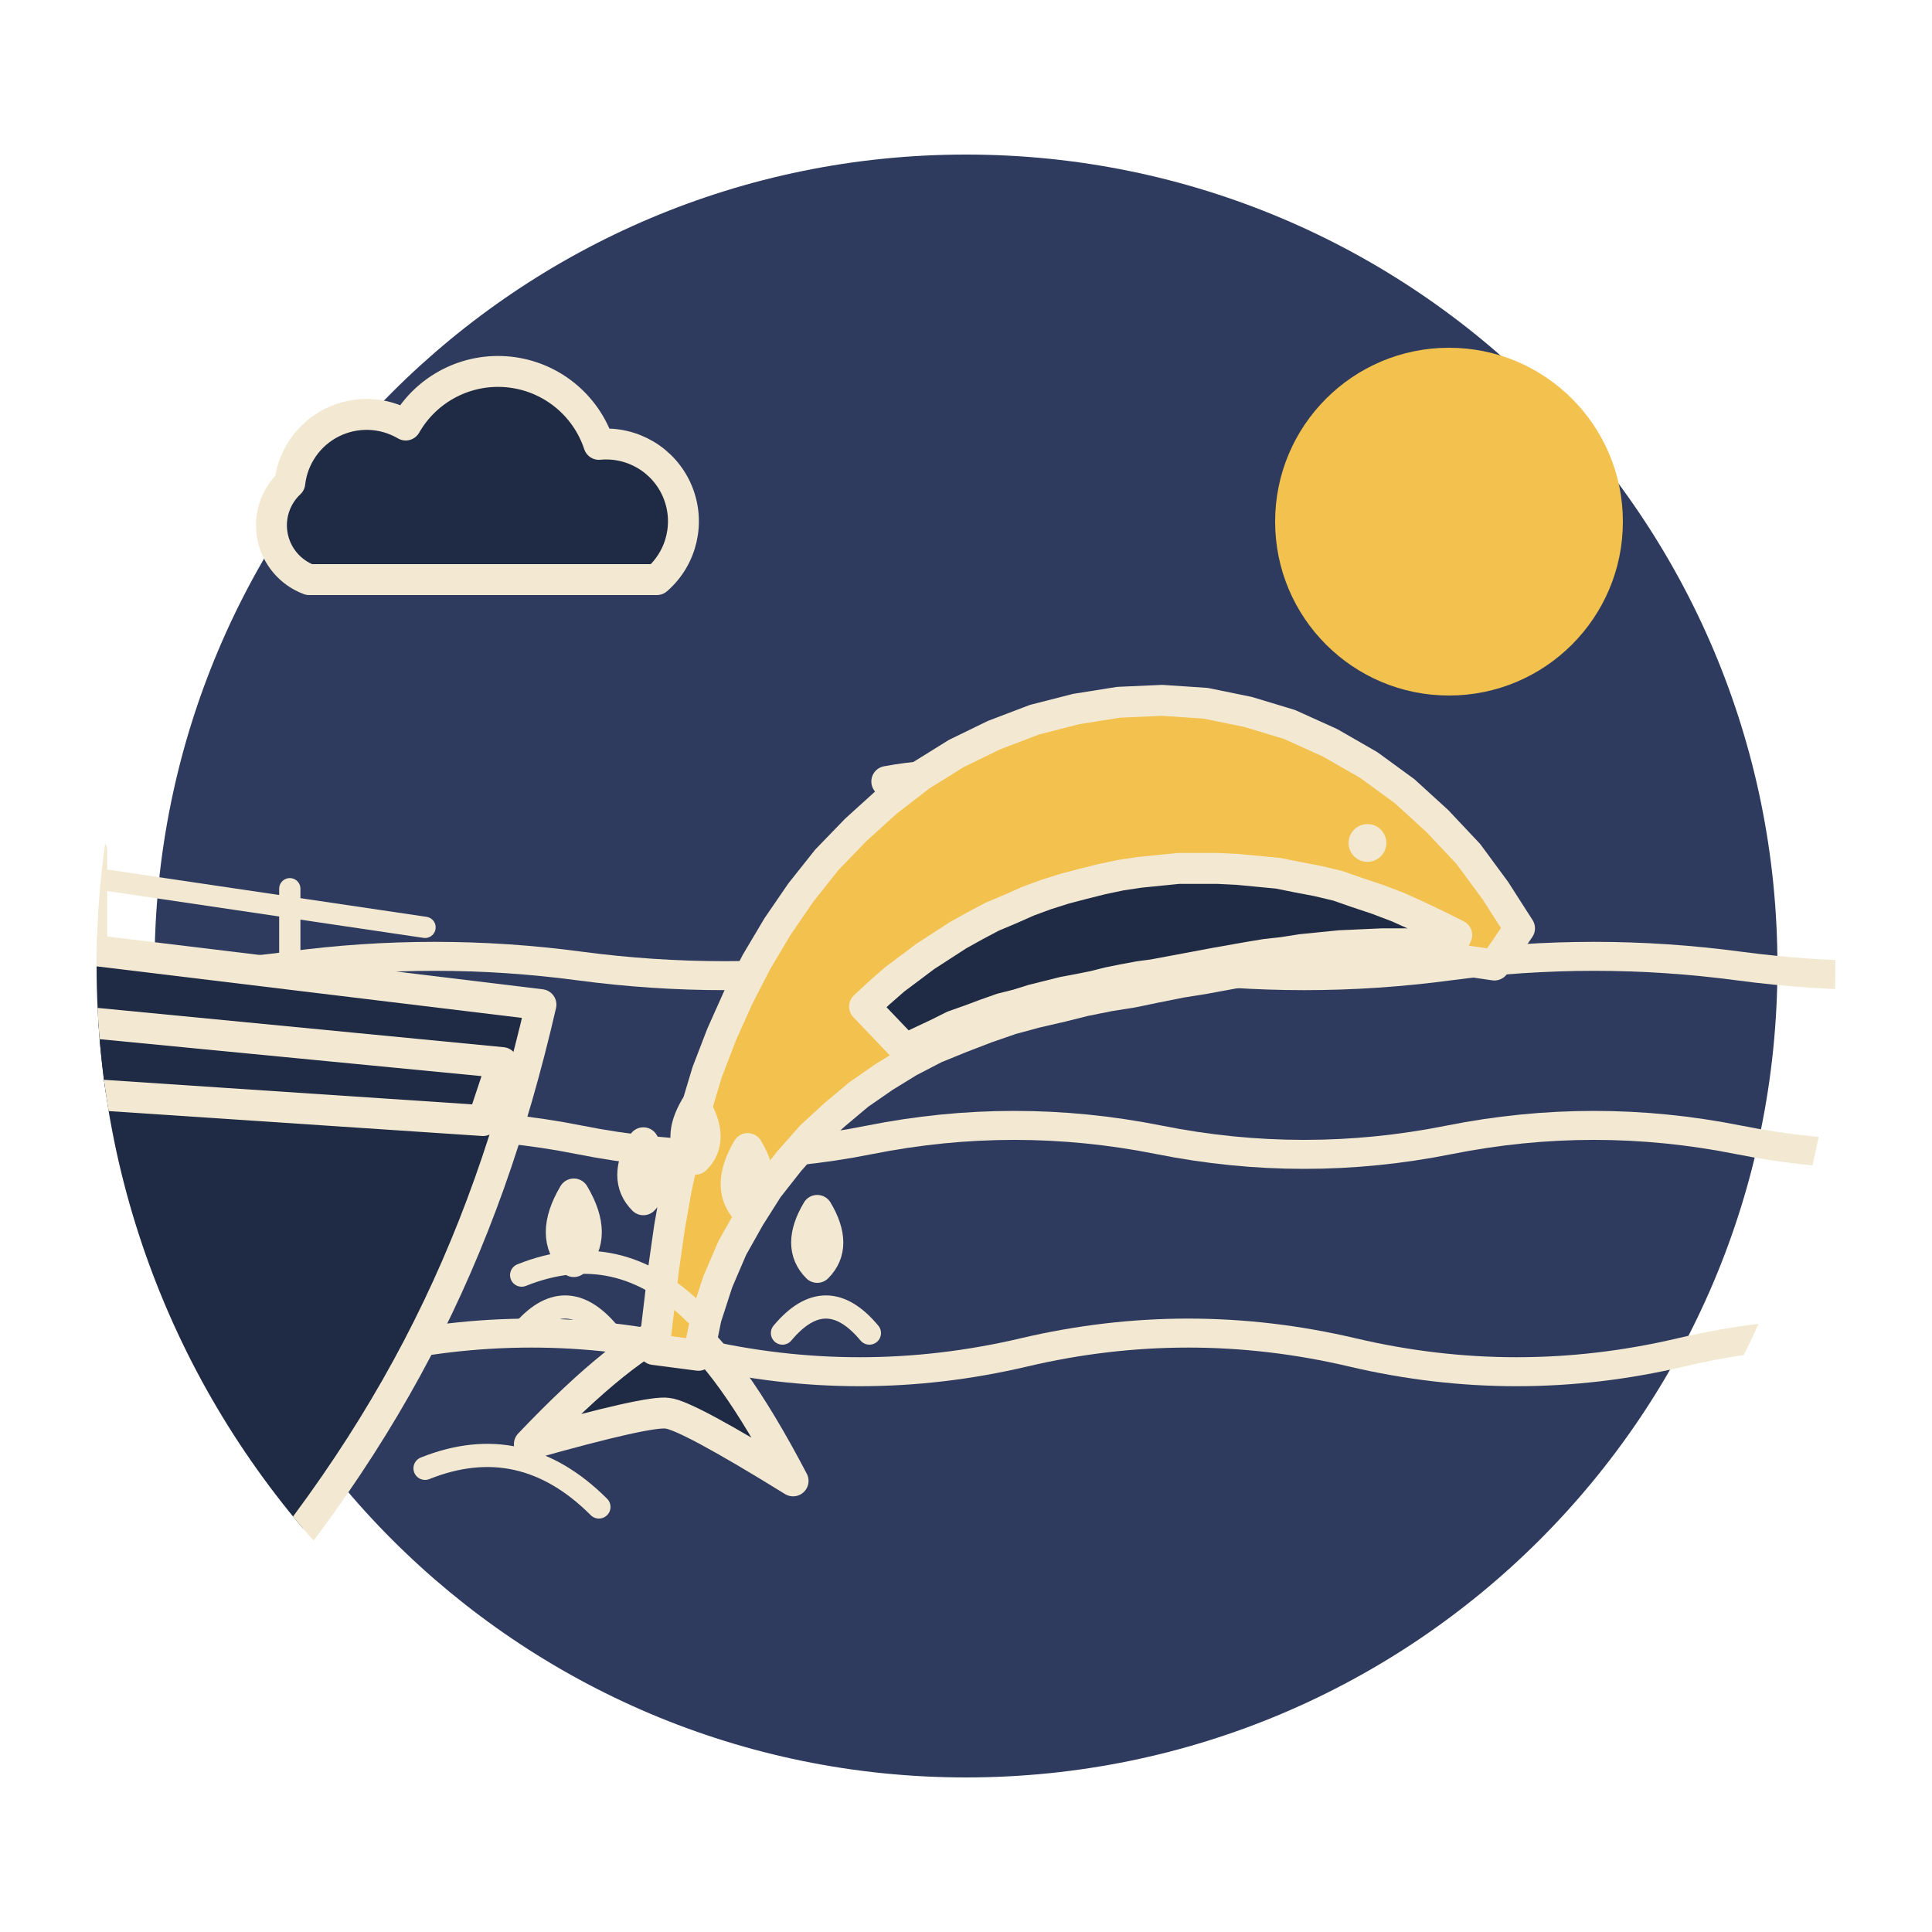
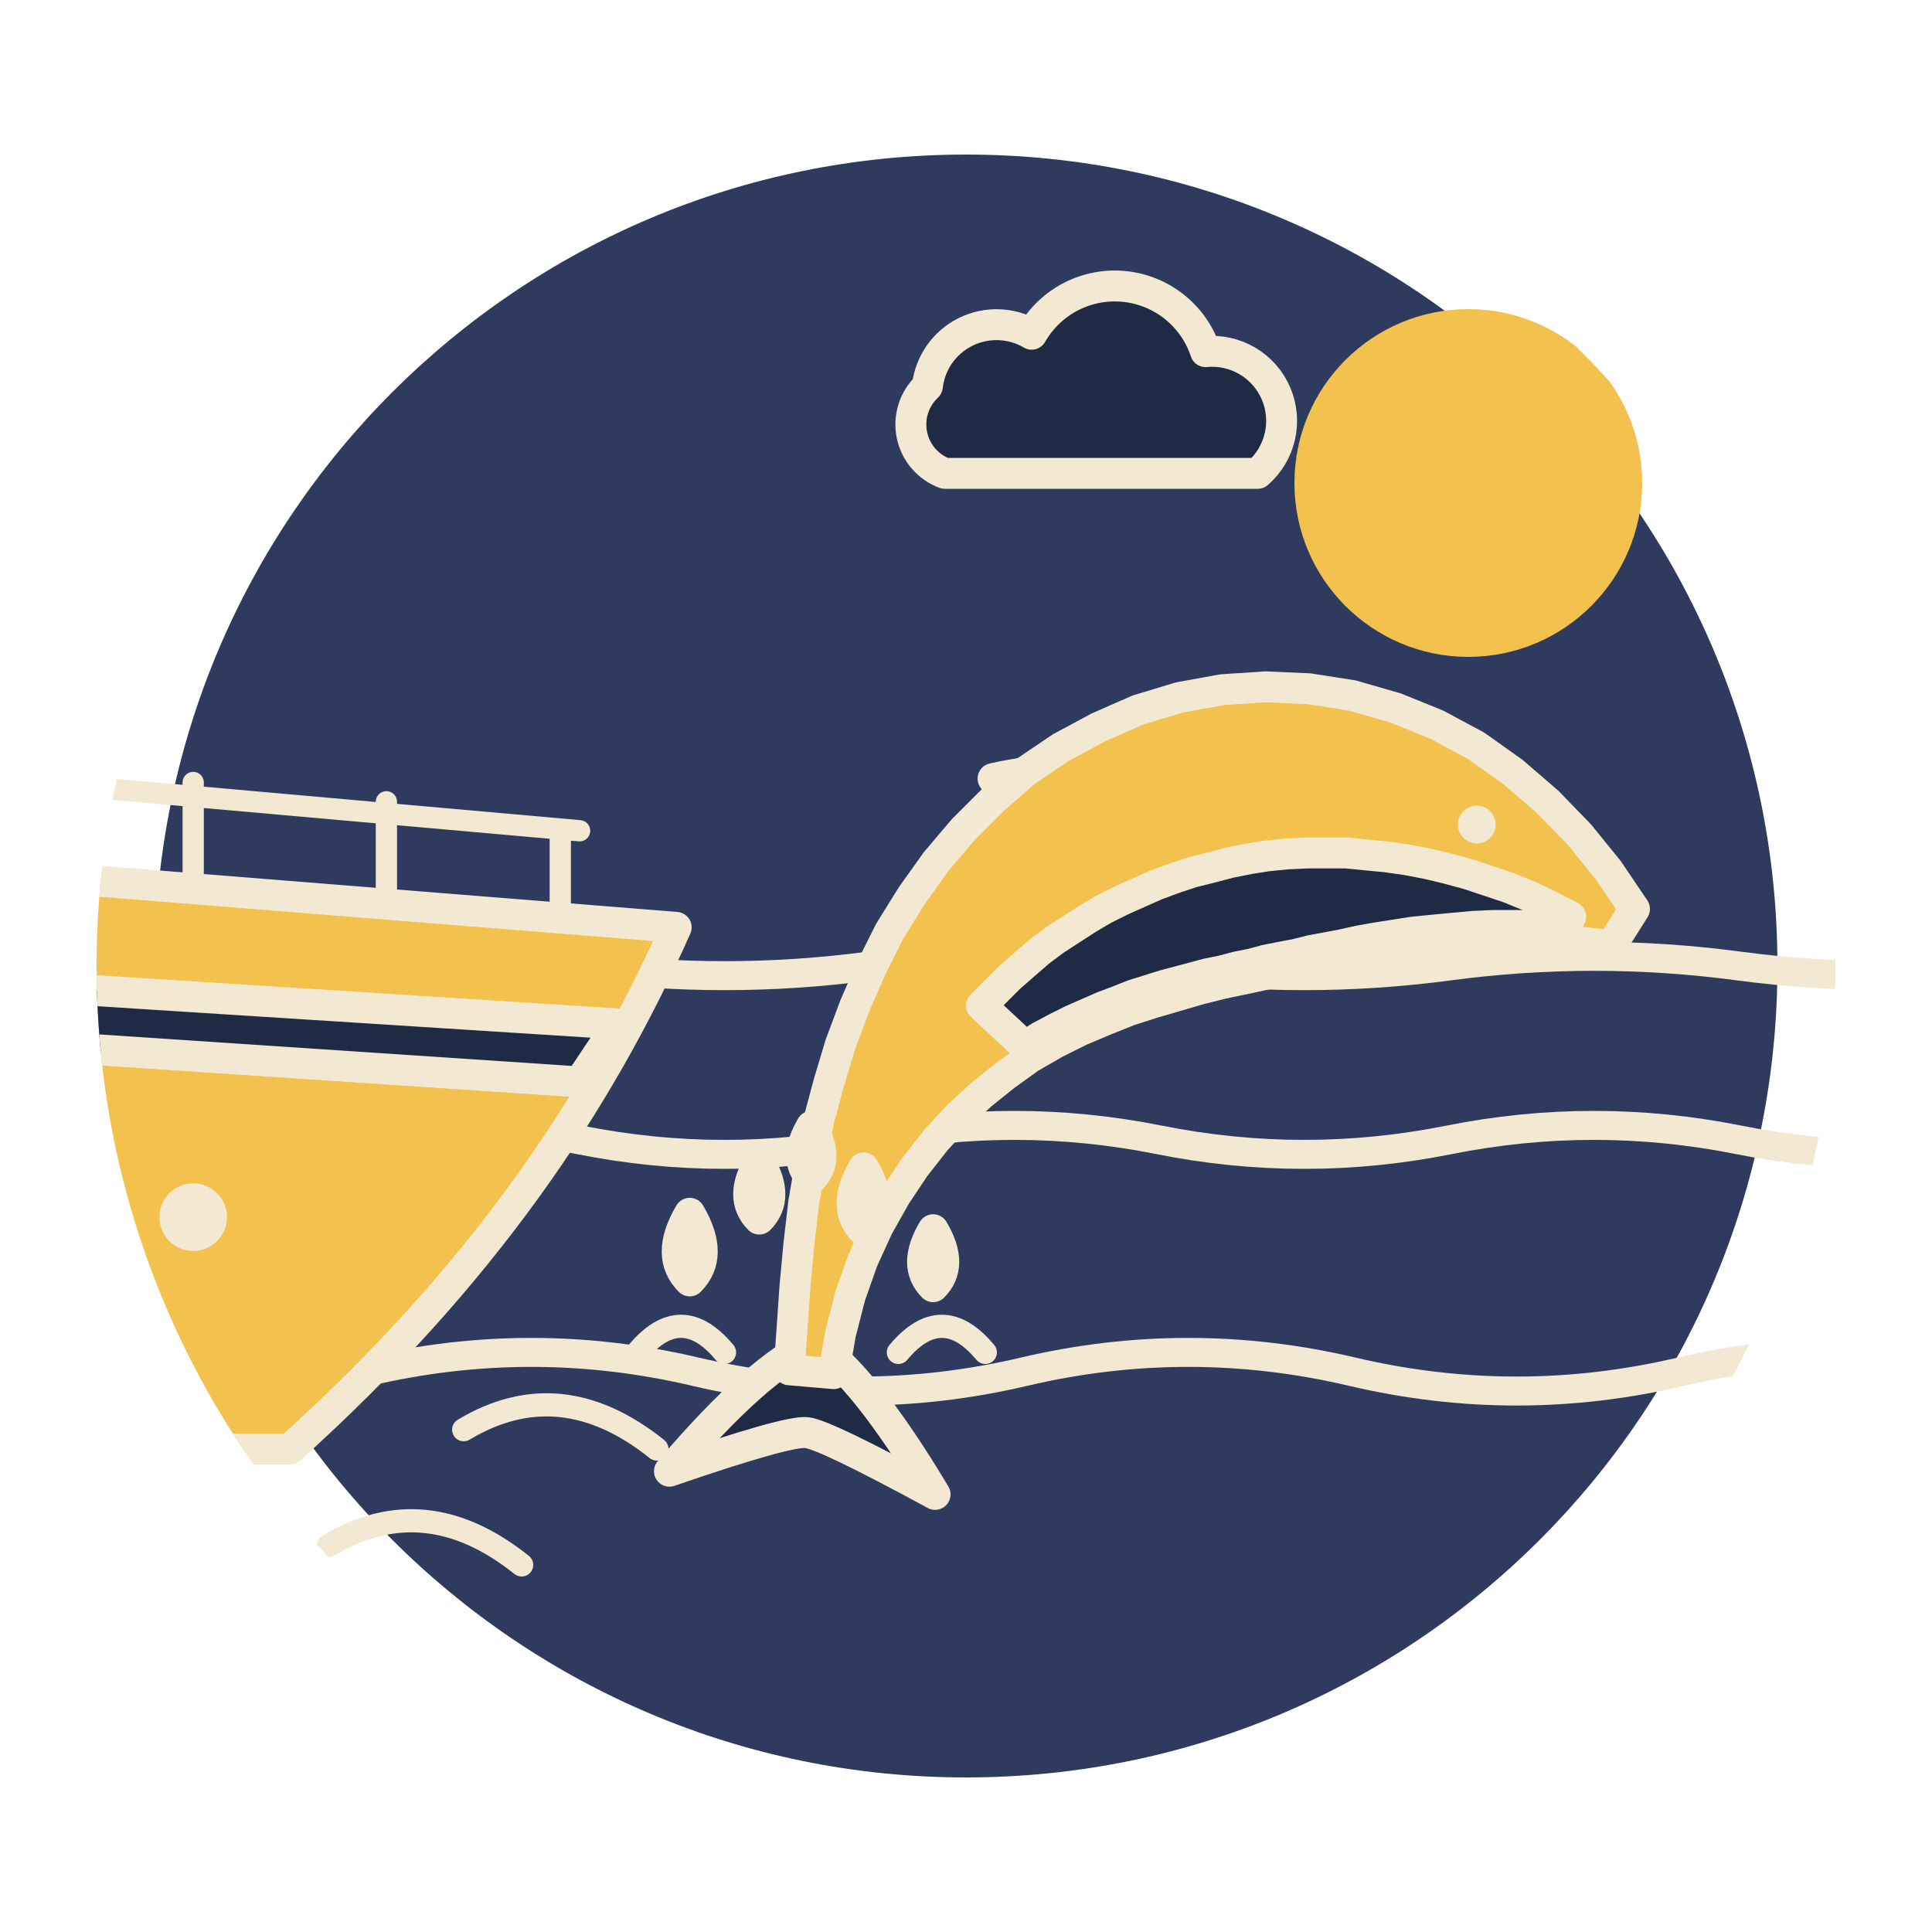
<svg xmlns="http://www.w3.org/2000/svg" viewBox="0 0 200 200" width="200" height="200">
  <defs>
    <clipPath id="clip">
      <circle cx="100" cy="100" r="90" />
    </clipPath>
  </defs>
  <circle cx="100" cy="100" r="84" fill="#2E3B5E" />
  <g clip-path="url(#clip)">
    <path d="M-30 100 Q-15.0 98 0 100 T30 100 T60 100 T90 100 T120 100 T150 100 T180 100 T210 100 T240 100" fill="none" stroke="#F3E9D2" stroke-width="3" stroke-linecap="round" />
    <path d="M-30 118 Q-15.0 115 0 118 T30 118 T60 118 T90 118 T120 118 T150 118 T180 118 T210 118 T240 118" fill="none" stroke="#F3E9D2" stroke-width="3" stroke-linecap="round" />
-     <path d="M-30 140 Q-13.0 136 4 140 T38 140 T72 140 T106 140 T140 140 T174 140 T208 140 T242 140" fill="none" stroke="#F3E9D2" stroke-width="3" stroke-linecap="round" />
-     <circle cx="150" cy="54" r="18" fill="#F2C14E" />
-     <path d="M30 50 a8.0 8.0 0 0 1 12.0 -6.0 a11.0 11.0 0 0 1 20.0 2.0 a8.0 8.0 0 0 1 6.0 14.0 H32.0 a6.0 6.0 0 0 1 -2.0 -10.0Z" fill="#1F2A44" stroke="#F3E9D2" stroke-width="3.2" stroke-linejoin="round" stroke-linecap="round" />
-     <path d="M70.4 137.0 Q64.5 139.3 54.8 149.5 Q67.2 146.0 69.1 146.3 Q71.1 146.5 82.1 153.3 Q75.5 140.7 70.4 137.0Z" fill="#1F2A44" stroke="#F3E9D2" stroke-width="3.2" stroke-linejoin="round" stroke-linecap="round" />
-     <path d="M114.2 91.8 Q109.1 77.7 91.8 80.9 Q99.2 90.9 101.3 96.6Z" fill="#1F2A44" stroke="#F3E9D2" stroke-width="3.2" stroke-linejoin="round" stroke-linecap="round" />
-     <path d="M128.3 85.1 Q128.3 96.4 116.8 98.5 Q121.4 90.2 121.4 85.1Z" fill="#1F2A44" stroke="#F3E9D2" stroke-width="3.2" stroke-linejoin="round" stroke-linecap="round" />
-     <path d="M67.7 139.7 L68.2 135.5 L68.7 131.3 L69.3 127.1 L70.0 123.1 L70.9 119.0 L72.0 115.0 L73.2 111.0 L74.7 107.1 L76.4 103.3 L78.3 99.6 L80.5 95.9 L82.9 92.4 L85.6 89.0 L88.6 85.9 L91.8 83.0 L95.3 80.3 L99.0 78.0 L102.9 76.1 L107.1 74.5 L111.4 73.4 L115.8 72.7 L120.3 72.5 L124.8 72.8 L129.2 73.7 L133.5 75.0 L137.7 76.9 L141.7 79.2 L145.4 81.9 L148.8 85.0 L152.0 88.4 L154.8 92.2 L157.3 96.1 L154.7 99.9 L150.6 99.3 L146.7 99.0 L142.9 99.0 L139.4 99.2 L136.1 99.5 L133.0 99.8 L130.1 100.3 L127.4 100.8 L124.7 101.3 L122.2 101.7 L119.7 102.2 L117.3 102.7 L114.8 103.1 L112.3 103.6 L109.9 104.2 L107.3 104.8 L104.7 105.5 L102.1 106.4 L99.5 107.4 L96.8 108.5 L94.1 109.9 L91.5 111.5 L88.9 113.3 L86.4 115.4 L84.0 117.6 L81.7 120.2 L79.5 123.0 L77.6 126.0 L75.8 129.2 L74.3 132.7 L73.1 136.4 L72.3 140.3Z" fill="#F2C14E" stroke="#F3E9D2" stroke-width="3.2" stroke-linejoin="round" stroke-linecap="round" />
-     <path d="M89.5 104.2 L91.0 102.8 L92.6 101.4 L94.2 100.2 L95.8 99.0 L97.5 97.9 L99.2 96.8 L101.0 95.8 L102.7 94.9 L104.6 94.1 L106.4 93.3 L108.3 92.6 L110.2 92.0 L112.1 91.5 L114.1 91.0 L116.0 90.6 L118.0 90.3 L120.0 90.1 L122.0 89.9 L124.0 89.9 L126.1 89.9 L128.1 90.0 L130.2 90.2 L132.3 90.4 L134.3 90.8 L136.4 91.2 L138.5 91.7 L140.5 92.4 L142.6 93.1 L144.7 93.9 L146.7 94.8 L148.8 95.8 L150.8 96.8 L150.2 98.0 L147.7 97.8 L145.4 97.7 L143.1 97.7 L140.9 97.8 L138.7 97.9 L136.7 98.1 L134.7 98.3 L132.8 98.6 L131.0 98.8 L129.2 99.1 L127.5 99.4 L125.8 99.7 L124.2 100.0 L122.6 100.3 L121.0 100.6 L119.4 100.9 L117.9 101.1 L116.3 101.4 L114.8 101.7 L113.2 102.1 L111.7 102.4 L110.1 102.7 L108.5 103.1 L106.9 103.5 L105.3 104.0 L103.7 104.4 L102.0 105.0 L100.4 105.6 L98.7 106.2 L97.1 107.0 L95.4 107.8 L93.7 108.6Z" fill="#1F2A44" stroke="#F3E9D2" stroke-width="3.2" stroke-linejoin="round" stroke-linecap="round" />
-     <path d="M139.604 87.264 a1.955 1.955 0 1 0 3.91 0 a1.955 1.955 0 1 0 -3.91 0Z" fill="#F3E9D2" />
-     <path d="M54 138 q4.5 -5.4 9.0 0 M81.0 138 q4.5 -5.4 9.0 0" fill="none" stroke="#F3E9D2" stroke-width="2.4" stroke-linecap="round" stroke-linejoin="round" />
-     <path d="M59.4 123.6 Q62.0 128.0 59.4 130.6 Q56.8 128.0 59.4 123.6Z" fill="#1F2A44" stroke="#F3E9D2" stroke-width="3.2" stroke-linejoin="round" stroke-linecap="round" />
-     <path d="M66.6 118.3 Q68.8 122.0 66.6 124.2 Q64.4 122.0 66.6 118.3Z" fill="#1F2A44" stroke="#F3E9D2" stroke-width="3.2" stroke-linejoin="round" stroke-linecap="round" />
-     <path d="M77.4 118.9 Q79.8 123.0 77.4 125.4 Q75.0 123.0 77.4 118.9Z" fill="#1F2A44" stroke="#F3E9D2" stroke-width="3.2" stroke-linejoin="round" stroke-linecap="round" />
-     <path d="M84.6 125.3 Q86.8 129.0 84.6 131.2 Q82.4 129.0 84.6 125.3Z" fill="#1F2A44" stroke="#F3E9D2" stroke-width="3.2" stroke-linejoin="round" stroke-linecap="round" />
-     <path d="M72.0 114.6 Q74.0 118.0 72.0 120.0 Q70.0 118.0 72.0 114.6Z" fill="#1F2A44" stroke="#F3E9D2" stroke-width="3.2" stroke-linejoin="round" stroke-linecap="round" />
-     <path d="M-10 96 L56 104 C50 130 40 150 20 172 L-10 172Z" fill="#1F2A44" stroke="#F3E9D2" stroke-width="3.2" stroke-linejoin="round" stroke-linecap="round" />
-     <path d="M-10 104 L52 110 L50 116 L-10 112Z" fill="#1F2A44" stroke="#F3E9D2" stroke-width="3.2" stroke-linejoin="round" stroke-linecap="round" />
-     <path d="M-10 88 L44 96 M10 88 V98 M30 92 V100" fill="none" stroke="#F3E9D2" stroke-width="2.2" stroke-linecap="round" stroke-linejoin="round" />
-     <path d="M54 132 q10 -4 18 4 M44 152 q10 -4 18 4" fill="none" stroke="#F3E9D2" stroke-width="2.4" stroke-linecap="round" stroke-linejoin="round" />
+     <path d="M-30 142 Q-13.0 138 4 142 T38 142 T72 142 T106 142 T140 142 T174 142 T208 142 T242 142" fill="none" stroke="#F3E9D2" stroke-width="3" stroke-linecap="round" />
+     <circle cx="152" cy="50" r="18" fill="#F2C14E" />
+     <path d="M96 40 a7.2 7.2 0 0 1 10.8 -5.4 a9.9 9.9 0 0 1 18.0 1.8 a7.2 7.2 0 0 1 5.4 12.6 H97.8 a5.4 5.4 0 0 1 -1.8 -9.0Z" fill="#1F2A44" stroke="#F3E9D2" stroke-width="3.2" stroke-linejoin="round" stroke-linecap="round" />
+     <path d="M84.3 139.0 Q78.5 141.5 69.3 152.3 Q81.5 148.1 83.5 148.3 Q85.4 148.5 96.8 154.7 Q89.5 142.5 84.3 139.0Z" fill="#1F2A44" stroke="#F3E9D2" stroke-width="3.2" stroke-linejoin="round" stroke-linecap="round" />
+     <path d="M125.6 90.5 Q119.8 76.7 102.8 80.6 Q110.6 90.3 112.9 95.8Z" fill="#1F2A44" stroke="#F3E9D2" stroke-width="3.2" stroke-linejoin="round" stroke-linecap="round" />
+     <path d="M139.4 83.5 Q139.7 94.8 128.2 97.1 Q132.7 88.7 132.5 83.6Z" fill="#1F2A44" stroke="#F3E9D2" stroke-width="3.2" stroke-linejoin="round" stroke-linecap="round" />
+     <path d="M81.7 141.8 L82.0 137.4 L82.3 133.1 L82.7 128.8 L83.2 124.5 L83.9 120.4 L84.7 116.2 L85.8 112.1 L87.0 108.1 L88.5 104.1 L90.2 100.2 L92.1 96.4 L94.4 92.7 L96.9 89.2 L99.7 85.9 L102.8 82.8 L106.1 79.9 L109.8 77.4 L113.7 75.3 L117.8 73.5 L122.1 72.2 L126.5 71.4 L131.0 71.1 L135.5 71.3 L140.0 72.0 L144.5 73.3 L148.7 75.0 L152.8 77.2 L156.6 79.9 L160.2 83.0 L163.5 86.4 L166.5 90.1 L169.2 94.1 L166.8 97.9 L162.5 97.4 L158.5 97.1 L154.6 97.1 L151.0 97.3 L147.7 97.6 L144.5 98.1 L141.6 98.6 L138.9 99.1 L136.3 99.7 L133.8 100.2 L131.3 100.8 L129.0 101.3 L126.6 101.8 L124.2 102.4 L121.8 103.1 L119.4 103.8 L116.9 104.6 L114.4 105.6 L111.8 106.7 L109.2 108.0 L106.6 109.5 L104.1 111.3 L101.6 113.3 L99.2 115.5 L96.9 118.0 L94.7 120.8 L92.7 123.8 L90.9 127.0 L89.3 130.5 L88.0 134.2 L87.0 138.1 L86.3 142.2Z" fill="#F2C14E" stroke="#F3E9D2" stroke-width="3.2" stroke-linejoin="round" stroke-linecap="round" />
+     <path d="M101.6 104.1 L103.1 102.6 L104.5 101.2 L106.1 99.8 L107.6 98.5 L109.2 97.3 L110.9 96.2 L112.6 95.1 L114.3 94.1 L116.1 93.2 L117.9 92.4 L119.7 91.6 L121.6 90.9 L123.4 90.3 L125.4 89.8 L127.3 89.3 L129.3 88.9 L131.2 88.6 L133.2 88.4 L135.3 88.3 L137.3 88.3 L139.4 88.3 L141.4 88.5 L143.5 88.7 L145.6 89.0 L147.7 89.4 L149.8 89.9 L152.0 90.5 L154.1 91.2 L156.2 91.9 L158.4 92.8 L160.5 93.8 L162.6 94.9 L162.0 96.0 L159.5 95.9 L157.1 95.8 L154.7 95.8 L152.5 95.9 L150.3 96.1 L148.2 96.3 L146.2 96.5 L144.3 96.8 L142.4 97.1 L140.7 97.4 L138.9 97.8 L137.3 98.1 L135.7 98.4 L134.1 98.8 L132.5 99.1 L131.0 99.4 L129.5 99.8 L128.0 100.1 L126.5 100.5 L125.0 100.8 L123.5 101.2 L122.0 101.6 L120.5 102.0 L118.9 102.5 L117.3 103.0 L115.8 103.6 L114.2 104.2 L112.6 104.9 L111.0 105.6 L109.4 106.4 L107.7 107.3 L106.1 108.3Z" fill="#1F2A44" stroke="#F3E9D2" stroke-width="3.2" stroke-linejoin="round" stroke-linecap="round" />
+     <path d="M150.923 85.357 a1.955 1.955 0 1 0 3.91 0 a1.955 1.955 0 1 0 -3.91 0Z" fill="#F3E9D2" />
+     <path d="M66 140 q4.5 -5.4 9.0 0 M93.0 140 q4.5 -5.4 9.0 0" fill="none" stroke="#F3E9D2" stroke-width="2.4" stroke-linecap="round" stroke-linejoin="round" />
+     <path d="M71.4 125.6 Q74.0 130.0 71.4 132.6 Q68.8 130.0 71.4 125.6Z" fill="#1F2A44" stroke="#F3E9D2" stroke-width="3.2" stroke-linejoin="round" stroke-linecap="round" />
+     <path d="M78.6 120.3 Q80.8 124.0 78.6 126.2 Q76.4 124.0 78.6 120.3Z" fill="#1F2A44" stroke="#F3E9D2" stroke-width="3.2" stroke-linejoin="round" stroke-linecap="round" />
+     <path d="M89.4 120.9 Q91.8 125.0 89.4 127.4 Q87.0 125.0 89.4 120.9Z" fill="#1F2A44" stroke="#F3E9D2" stroke-width="3.2" stroke-linejoin="round" stroke-linecap="round" />
+     <path d="M96.6 127.3 Q98.8 131.0 96.6 133.2 Q94.4 131.0 96.6 127.3Z" fill="#1F2A44" stroke="#F3E9D2" stroke-width="3.2" stroke-linejoin="round" stroke-linecap="round" />
+     <path d="M84.0 116.6 Q86.0 120.0 84.0 122.0 Q82.0 120.0 84.0 116.6Z" fill="#1F2A44" stroke="#F3E9D2" stroke-width="3.2" stroke-linejoin="round" stroke-linecap="round" />
+     <path d="M-30 78 L60 86 M0 79 V90 M20 81 V92 M40 83 V94 M58 86 V96" fill="none" stroke="#F3E9D2" stroke-width="2.2" stroke-linecap="round" stroke-linejoin="round" />
+     <path d="M-30 88 L70 96 C62 114 50 132 30 150 L-30 150Z" fill="#F2C14E" stroke="#F3E9D2" stroke-width="3.2" stroke-linejoin="round" stroke-linecap="round" />
+     <path d="M-30 100 L64 106 L60 112 L-30 106Z" fill="#1F2A44" stroke="#F3E9D2" stroke-width="3.2" stroke-linejoin="round" stroke-linecap="round" />
+     <path d="M16.5 126 a3.5 3.5 0 1 0 7.0 0 a3.5 3.5 0 1 0 -7.0 0Z" fill="#F3E9D2" />
+     <path d="M48 148 q10 -6 20 2 M34 160 q10 -6 20 2" fill="none" stroke="#F3E9D2" stroke-width="2.4" stroke-linecap="round" stroke-linejoin="round" />
  </g>
</svg>
